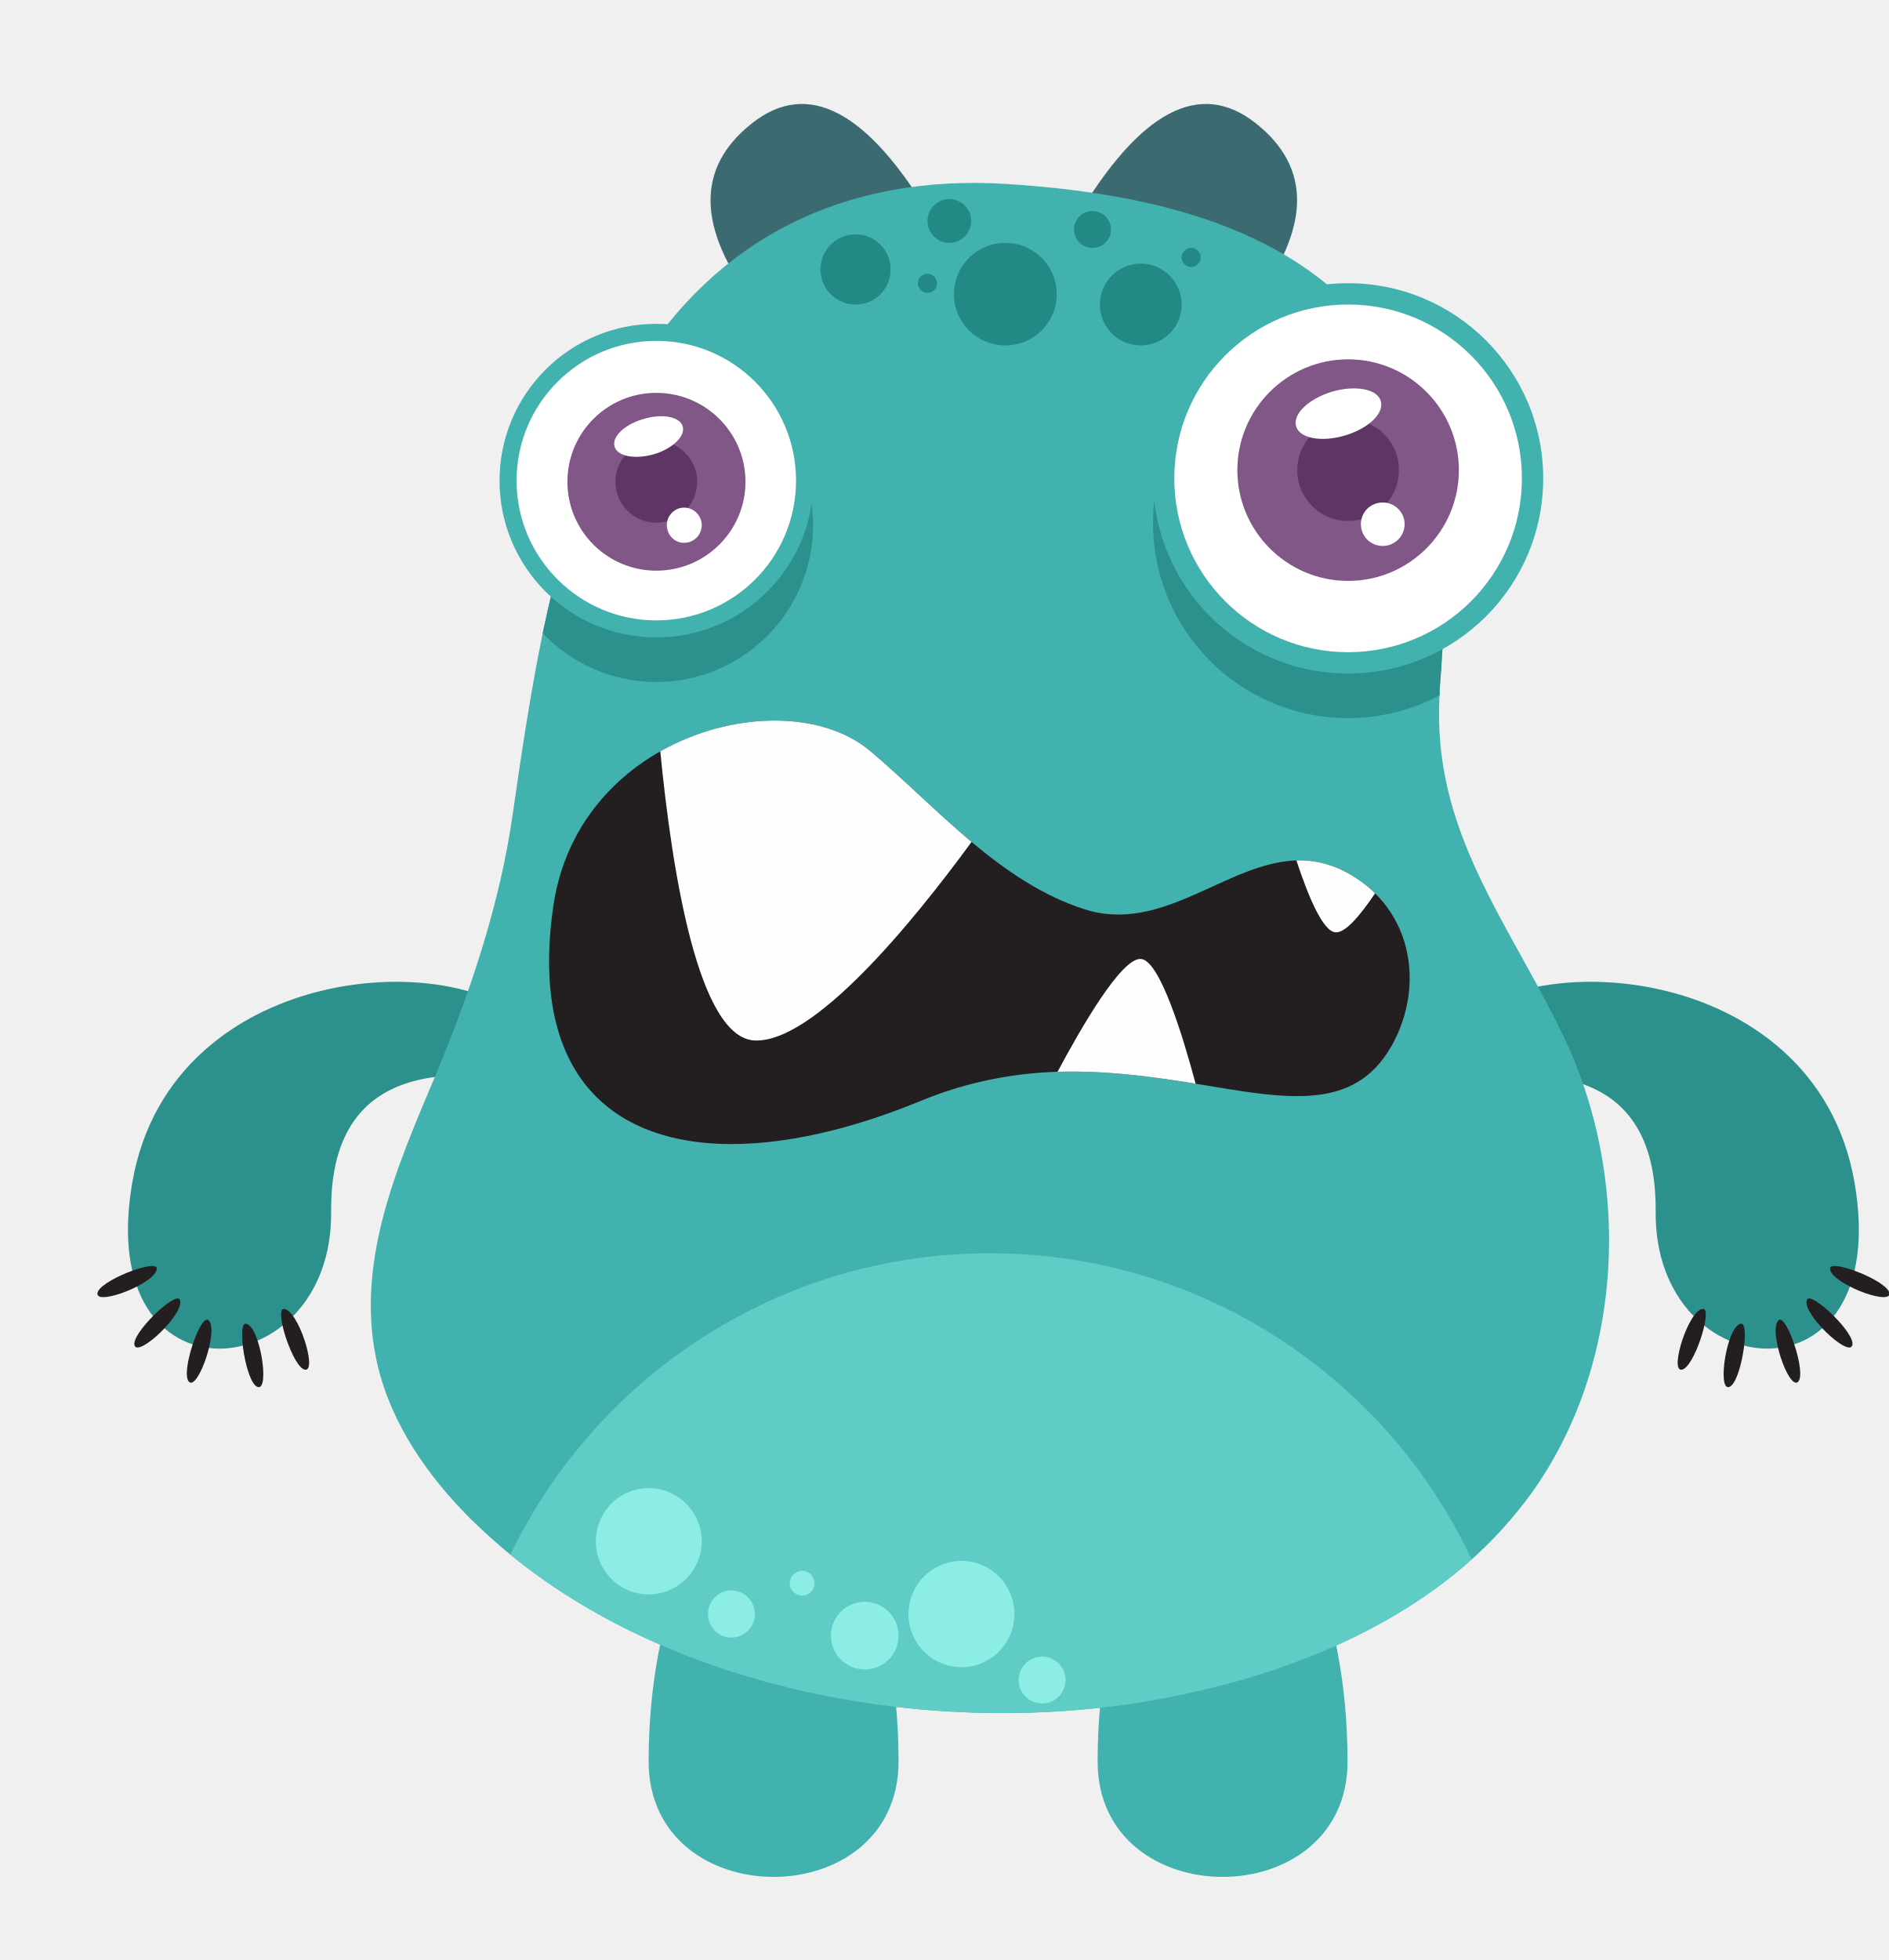
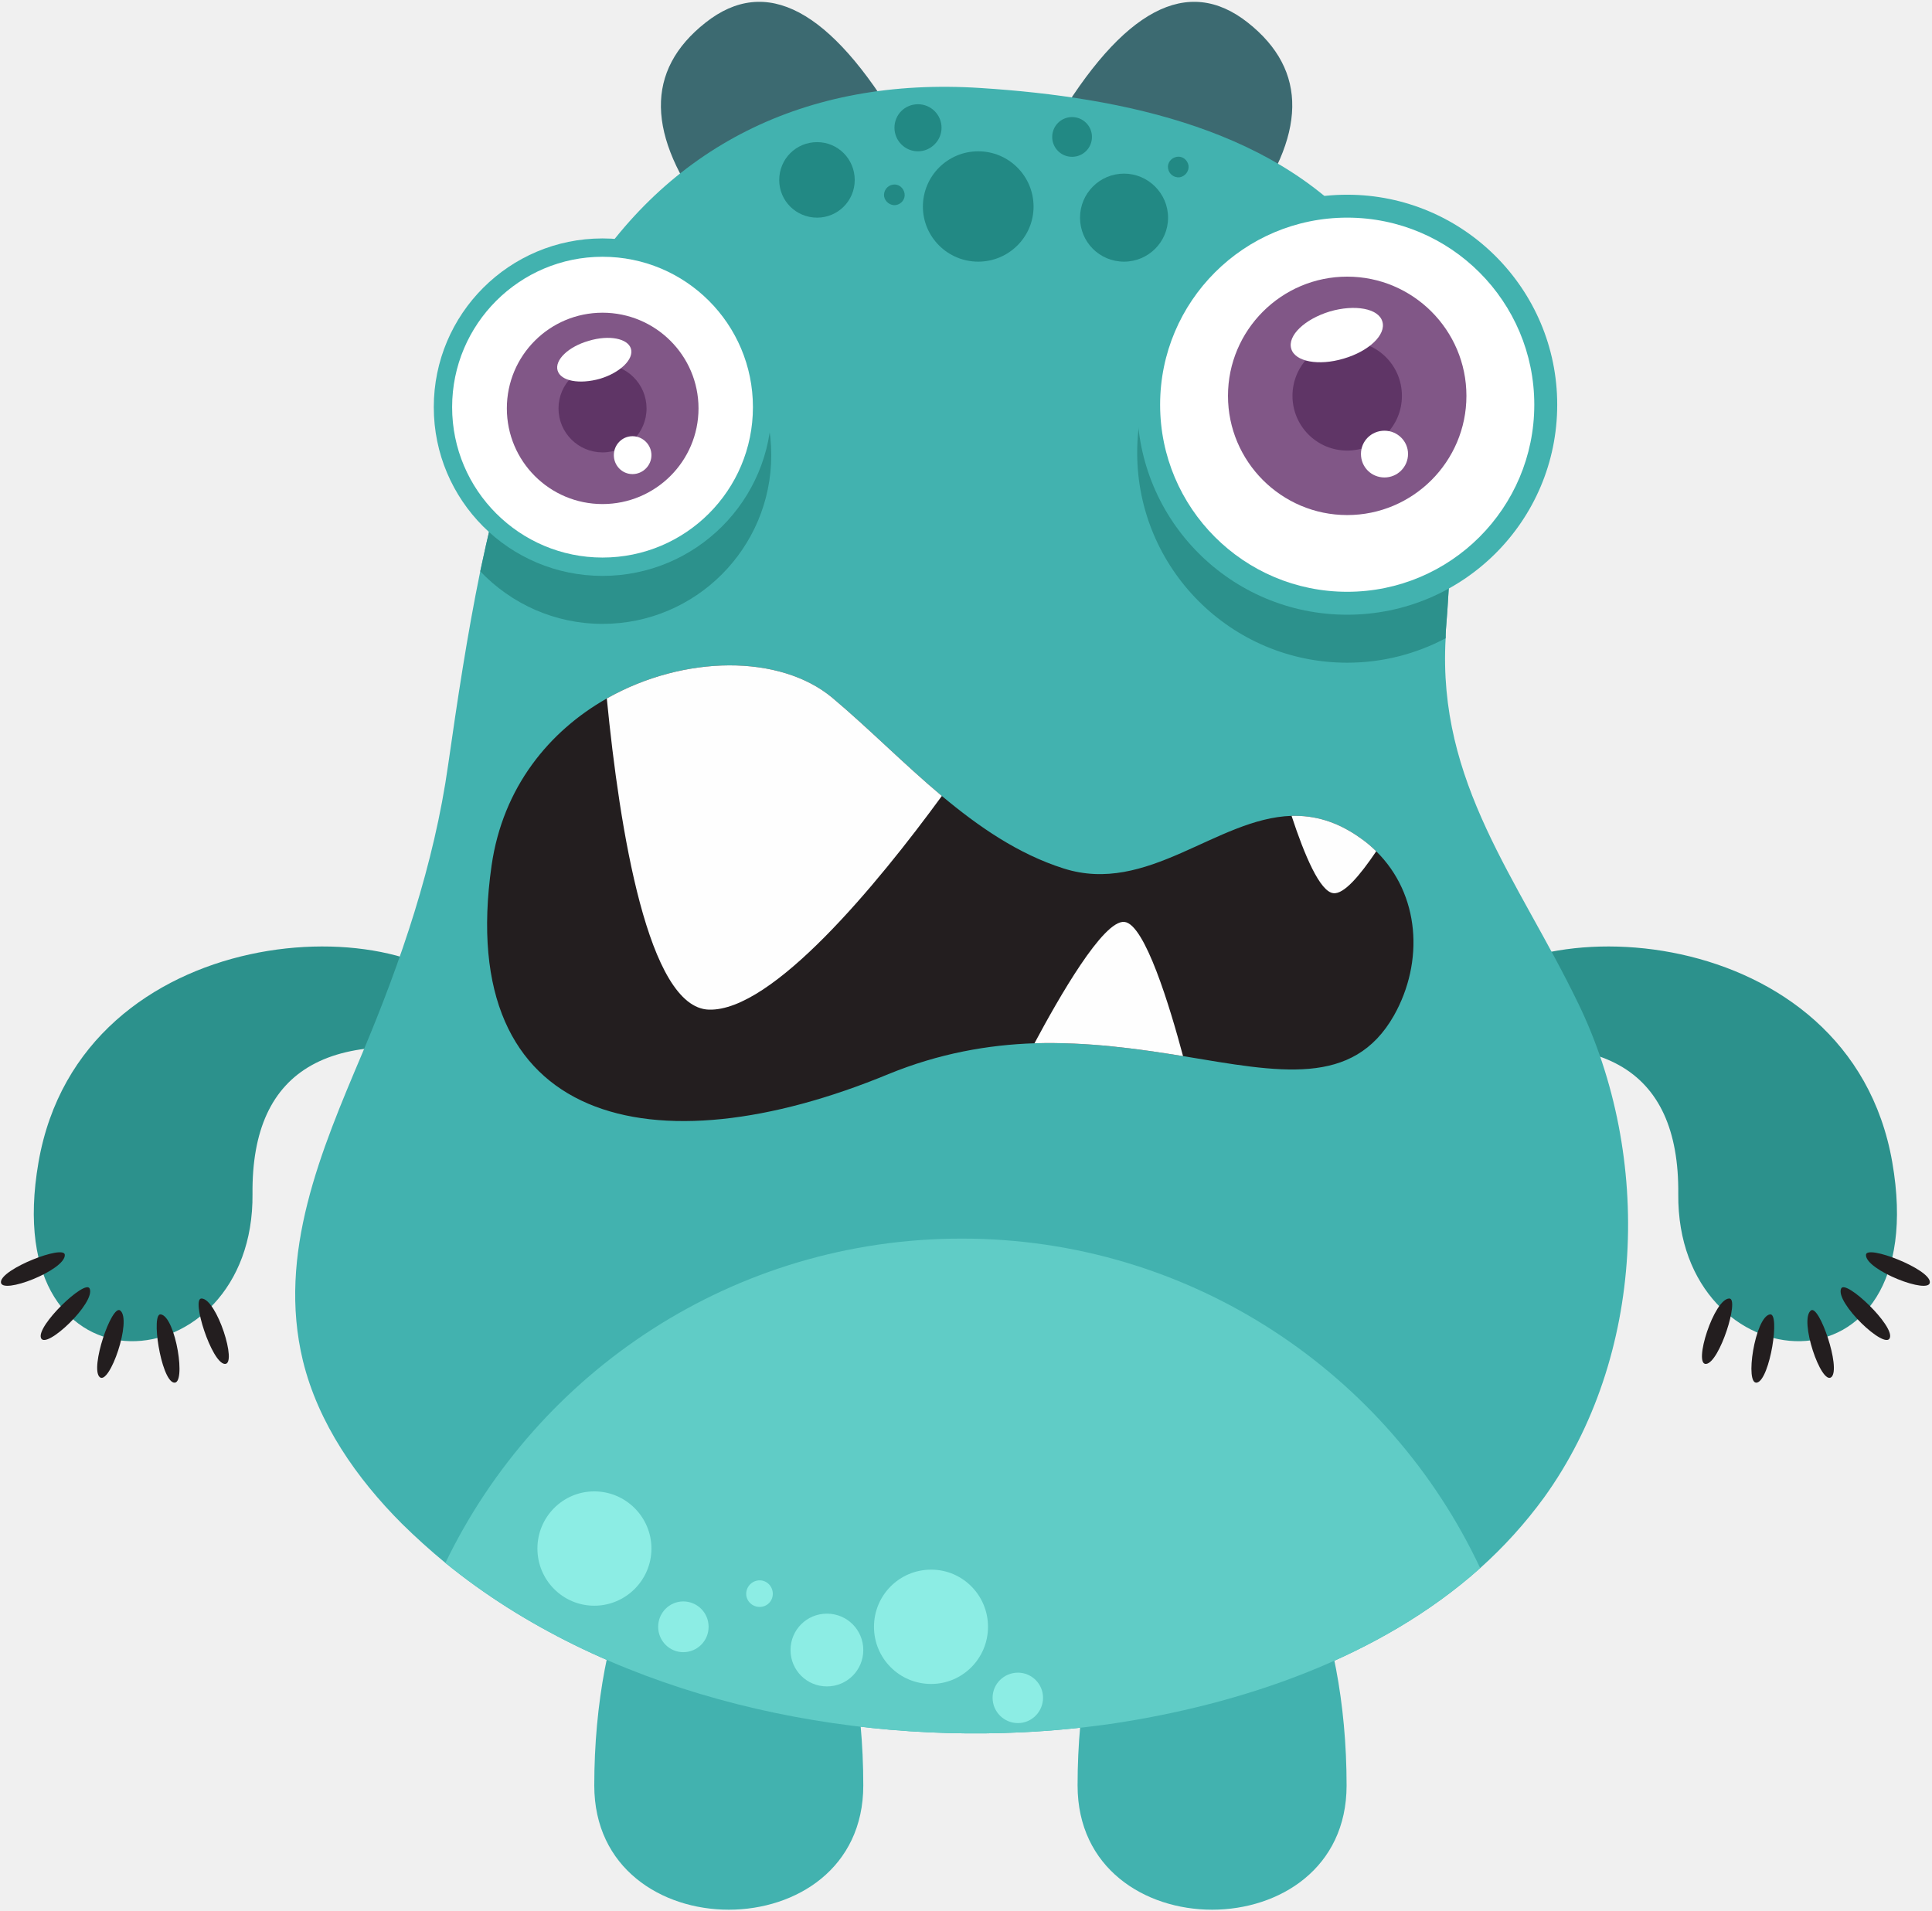
- <svg xmlns="http://www.w3.org/2000/svg" version="1.2" viewBox="0 0 665 690" width="665" height="690">
+ <svg xmlns="http://www.w3.org/2000/svg" version="1.2" viewBox="0 0 632 625" width="632" height="625">
  <style>
		.s0 { fill: #3c6a71 } 
		.s1 { fill: #42b2af } 
		.s2 { fill: #2c918c } 
		.s3 { fill: #231e1f } 
		.s4 { fill: #fefefe } 
		.s5 { fill: #60ccc6 } 
		.s6 { fill: #ffffff } 
		.s7 { fill: #815787 } 
		.s8 { fill: #5f3566 } 
		.s9 { fill: #228984 } 
		.s10 { fill: #8cede4 } 
	</style>
  <g id="Object">
    <g id="&lt;Group&gt;">
      <g id="&lt;Group&gt;">
        <g id="&lt;Group&gt;">
-           <path id="&lt;Path&gt;" class="s0" d="m378.8 77.1q33.8-57.1 63.4-33.7q29.6 23.4-1.1 63.8z" />
-           <path id="&lt;Path&gt;" class="s0" d="m265.8 107.2q-30.7-40.4-1-63.8q29.6-23.4 63.4 33.7z" />
+           <path id="&lt;Path&gt;" class="s0" d="m344.8 41.1q33.8-57.1 63.4-33.7q29.6 23.4-1.1 63.8z" />
+           <path id="&lt;Path&gt;" class="s0" d="m231.8 71.2q-30.7-40.4-1-63.8q29.6-23.4 63.4 33.7z" />
        </g>
-         <path id="&lt;Path&gt;" class="s1" d="m316.4 620.1c0 54.2-88 54.2-88 0c0-54.1 19.7-98 44-98c24.3 0 44 43.9 44 98z" />
-         <path id="&lt;Path&gt;" class="s1" d="m474.5 620.1c0 54.2-88 54.2-88 0c0-54.1 19.7-98 44-98c24.3 0 44 43.9 44 98z" />
+         <path id="&lt;Path&gt;" class="s1" d="m282.4 584.1c0 54.2-88 54.2-88 0c0-54.1 19.7-98 44-98c24.3 0 44 43.9 44 98z" />
+         <path id="&lt;Path&gt;" class="s1" d="m440.5 584.1c0 54.2-88 54.2-88 0c0-54.1 19.7-98 44-98c24.3 0 44 43.9 44 98z" />
        <g id="&lt;Group&gt;">
-           <path id="&lt;Path&gt;" class="s2" d="m195.4 382.8q-79.4-18.6-78.8 43.8c0.6 62.4-83.9 69.5-70-10.4c13.9-79.8 122.2-84.7 144.6-50.4l18.4 10z" />
+           <path id="&lt;Path&gt;" class="s2" d="m161.4 346.8q-79.4-18.6-78.8 43.8c0.6 62.4-83.9 69.5-70-10.4c13.9-79.8 122.2-84.7 144.6-50.4l18.4 10z" />
          <g id="&lt;Group&gt;">
-             <path id="&lt;Path&gt;" class="s3" d="m99.9 460.8c-3.4 0 3.3 21 7.6 21.4c4.3 0.4-2.6-21.4-7.6-21.4z" />
-             <path id="&lt;Path&gt;" class="s3" d="m86.6 466c-3.3-0.6 0 21.2 4.2 22.3c4.3 1.1 0.7-21.6-4.2-22.3z" />
-             <path id="&lt;Path&gt;" class="s3" d="m73.3 464.7c-2.8-2-9.9 18.9-6.7 21.8c3.2 2.9 10.7-18.8 6.7-21.8z" />
-             <path id="&lt;Path&gt;" class="s3" d="m63.3 457.5c-1.5-3-17.4 12.2-15.9 16.2c1.5 4.1 18.1-11.7 15.9-16.2z" />
-             <path id="&lt;Path&gt;" class="s3" d="m55.2 446.5c-0.2-3.4-20.8 4.6-20.9 8.9c-0.1 4.4 21.2-3.9 20.9-8.9z" />
+             <path id="&lt;Path&gt;" class="s3" d="m65.9 424.8c-3.4 0 3.3 21 7.6 21.4c4.3 0.4-2.6-21.4-7.6-21.4z" />
+             <path id="&lt;Path&gt;" class="s3" d="m52.6 430c-3.3-0.6 0 21.2 4.2 22.3c4.3 1.1 0.7-21.6-4.2-22.3z" />
+             <path id="&lt;Path&gt;" class="s3" d="m39.3 428.7c-2.8-2-9.9 18.9-6.7 21.8c3.2 2.9 10.7-18.8 6.7-21.8z" />
+             <path id="&lt;Path&gt;" class="s3" d="m29.3 421.5c-1.5-3-17.4 12.2-15.9 16.2c1.5 4.1 18.1-11.7 15.9-16.2z" />
+             <path id="&lt;Path&gt;" class="s3" d="m21.2 410.5c-0.2-3.4-20.8 4.6-20.9 8.9c-0.1 4.4 21.2-3.9 20.9-8.9z" />
          </g>
        </g>
        <g id="&lt;Group&gt;">
-           <path id="&lt;Path&gt;" class="s2" d="m490.1 375.8l18.3-10c22.4-34.3 130.7-29.4 144.6 50.4c13.9 79.9-70.6 72.8-70 10.4q0.6-62.4-78.8-43.8z" />
+           <path id="&lt;Path&gt;" class="s2" d="m456.1 339.8l18.3-10c22.4-34.3 130.7-29.4 144.6 50.4c13.9 79.9-70.6 72.8-70 10.4q0.6-62.4-78.8-43.8z" />
          <g id="&lt;Group&gt;">
-             <path id="&lt;Path&gt;" class="s3" d="m599.7 460.8c3.4 0-3.2 21-7.6 21.4c-4.3 0.4 2.6-21.4 7.6-21.4z" />
-             <path id="&lt;Path&gt;" class="s3" d="m613 466c3.4-0.6 0 21.2-4.2 22.3c-4.2 1.1-0.7-21.6 4.2-22.3z" />
-             <path id="&lt;Path&gt;" class="s3" d="m626.4 464.7c2.7-2 9.9 18.9 6.7 21.8c-3.3 2.9-10.7-18.8-6.7-21.8z" />
-             <path id="&lt;Path&gt;" class="s3" d="m636.3 457.5c1.5-3 17.5 12.2 15.9 16.2c-1.5 4.1-18.1-11.7-15.9-16.2z" />
-             <path id="&lt;Path&gt;" class="s3" d="m644.4 446.5c0.2-3.4 20.8 4.6 20.9 8.9c0.2 4.4-21.2-3.9-20.9-8.9z" />
+             <path id="&lt;Path&gt;" class="s3" d="m565.7 424.8c3.4 0-3.2 21-7.6 21.4c-4.3 0.4 2.6-21.4 7.6-21.4z" />
+             <path id="&lt;Path&gt;" class="s3" d="m579 430c3.4-0.6 0 21.2-4.2 22.3c-4.2 1.1-0.7-21.6 4.2-22.3z" />
+             <path id="&lt;Path&gt;" class="s3" d="m592.4 428.7c2.7-2 9.9 18.9 6.7 21.8c-3.3 2.9-10.7-18.8-6.7-21.8z" />
+             <path id="&lt;Path&gt;" class="s3" d="m602.3 421.5c1.5-3 17.5 12.2 15.9 16.2c-1.5 4.1-18.1-11.7-15.9-16.2z" />
+             <path id="&lt;Path&gt;" class="s3" d="m610.4 410.5c0.2-3.4 20.8 4.6 20.9 8.9c0.2 4.4-21.2-3.9-20.9-8.9z" />
          </g>
        </g>
-         <path id="&lt;Path&gt;" class="s1" d="m539.1 525.9c-6.2 8.5-13.2 16.2-20.9 23.1c-32.9 29.4-78.3 44.7-121.1 51q-14.2 2-28.5 2.7c-64.8 3.2-137.5-13.5-188.9-55.4q-7.4-6.1-14.2-12.8c-14.9-14.9-27.4-32.9-32.4-53.3c-8.5-35.1 6-68.9 19.4-100.6c12.7-30.1 23.5-61.8 28.1-94.4c3-21 6.2-42.3 10.5-63.3c4.9-23.3 11.2-46.2 20.3-68.1q5.5-13.3 12.5-24.7c28.1-45.9 73.3-69.1 131-65.3c46.8 3 98.4 13.7 127.7 51c5.1 6.5 9.4 13.6 13 21.7c14.3 32.3 14.2 69.9 11.4 104.4q-0.1 1.5-0.1 2.9c-2.7 47.4 23.7 78.8 43.3 119.3c24.5 50.4 22.1 115.7-11.1 161.8z" />
+         <path id="&lt;Path&gt;" class="s1" d="m505.1 489.9c-6.2 8.5-13.2 16.2-20.9 23.1c-32.9 29.4-78.3 44.7-121.1 51q-14.2 2-28.5 2.7c-64.8 3.2-137.5-13.5-188.9-55.4q-7.4-6.1-14.2-12.8c-14.9-14.9-27.4-32.9-32.4-53.3c-8.5-35.1 6-68.9 19.4-100.6c12.7-30.1 23.5-61.8 28.1-94.4c3-21 6.2-42.3 10.5-63.3c4.9-23.3 11.2-46.2 20.3-68.1q5.5-13.3 12.5-24.7c28.1-45.9 73.3-69.1 131-65.3c46.8 3 98.4 13.7 127.7 51c5.1 6.5 9.4 13.6 13 21.7c14.3 32.3 14.2 69.9 11.4 104.4q-0.1 1.5-0.1 2.9c-2.7 47.4 23.7 78.8 43.3 119.3c24.5 50.4 22.1 115.7-11.1 161.8z" />
        <g id="&lt;Group&gt;">
-           <path id="&lt;Path&gt;" class="s3" d="m490 368.2c-13.4 23.6-37.6 18.5-69 13.3c-14.8-2.4-31.1-4.7-48.6-4.2c-15.1 0.5-31.2 3.3-47.8 10.1c-76.9 31.8-141.9 16.6-129.8-68.2c3.7-25.8 19-44.1 37.7-54.7c25.3-14.3 56.7-14.5 73.8-0.2c11.9 10 23.4 21.7 35.8 32.1c12.1 10.1 25 19 39.8 23.7c27.5 8.8 50-16.4 74.6-17.2c7.3-0.2 14.8 1.7 22.7 7.4q2.7 1.9 5 4.2c14.3 14.1 15.7 36.1 5.8 53.7z" />
+           <path id="&lt;Path&gt;" class="s3" d="m456 332.2c-13.4 23.6-37.6 18.5-69 13.3c-14.8-2.4-31.1-4.7-48.6-4.2c-15.1 0.5-31.2 3.3-47.8 10.1c-76.9 31.8-141.9 16.6-129.8-68.2c3.7-25.8 19-44.1 37.7-54.7c25.3-14.3 56.7-14.5 73.8-0.2c11.9 10 23.4 21.7 35.8 32.1c12.1 10.1 25 19 39.8 23.7c27.5 8.8 50-16.4 74.6-17.2c7.3-0.2 14.8 1.7 22.7 7.4q2.7 1.9 5 4.2c14.3 14.1 15.7 36.1 5.8 53.7z" />
          <g id="&lt;Group&gt;">
-             <path id="&lt;Path&gt;" class="s4" d="m342.1 296.4c-21.2 29-55.4 70.5-76.2 69.9c-19.9-0.6-29.2-58.8-33.4-101.8c25.3-14.3 56.7-14.5 73.8-0.2c11.9 10 23.4 21.7 35.8 32.1z" />
+             <path id="&lt;Path&gt;" class="s4" d="m308.1 260.4c-21.2 29-55.4 70.5-76.2 69.9c-19.9-0.6-29.2-58.8-33.4-101.8c25.3-14.3 56.7-14.5 73.8-0.2c11.9 10 23.4 21.7 35.8 32.1z" />
          </g>
          <g id="&lt;Group&gt;">
-             <path id="&lt;Path&gt;" class="s4" d="m421 381.5c-14.8-2.4-31.1-4.7-48.6-4.2c7.9-14.8 22.5-40.4 29.4-39.7c6.7 0.6 14.9 27.8 19.2 43.9z" />
+             <path id="&lt;Path&gt;" class="s4" d="m387 345.5c-14.8-2.4-31.1-4.7-48.6-4.2c7.9-14.8 22.5-40.4 29.4-39.7c6.7 0.6 14.9 27.8 19.2 43.9z" />
          </g>
          <g id="&lt;Group&gt;">
-             <path id="&lt;Path&gt;" class="s4" d="m484.2 314.5c-5.4 8-10.6 14.1-14 13.7c-4.4-0.4-9.5-12.5-13.7-25.3c7.3-0.2 14.8 1.7 22.7 7.4q2.7 1.9 5 4.2z" />
+             <path id="&lt;Path&gt;" class="s4" d="m450.2 278.5c-5.4 8-10.6 14.1-14 13.7c-4.4-0.4-9.5-12.5-13.7-25.3c7.3-0.2 14.8 1.7 22.7 7.4q2.7 1.9 5 4.2z" />
          </g>
        </g>
-         <path id="&lt;Path&gt;" class="s5" d="m518.2 549c-32.9 29.4-78.3 44.7-121.1 51q-14.2 2-28.5 2.7c-64.8 3.2-137.5-13.5-188.9-55.4c30.3-62.8 94.5-106.1 168.9-106.1c75 0 139.7 44.1 169.6 107.8z" />
+         <path id="&lt;Path&gt;" class="s5" d="m484.2 513c-32.9 29.4-78.3 44.7-121.1 51q-14.2 2-28.5 2.7c-64.8 3.2-137.5-13.5-188.9-55.4c30.3-62.8 94.5-106.1 168.9-106.1c75 0 139.7 44.1 169.6 107.8z" />
        <g id="&lt;Group&gt;">
-           <path id="&lt;Path&gt;" class="s2" d="m507 241.9q-0.1 1.5-0.1 2.9c-9.6 5.1-20.6 8-32.2 8c-38 0-68.7-30.8-68.7-68.7c0-37.9 30.7-68.7 68.7-68.7q4 0 7.9 0.4c5.1 6.5 9.4 13.6 13 21.7c14.3 32.3 14.2 69.9 11.4 104.4z" />
-           <path id="&lt;Path&gt;" class="s1" d="m543.4 168.4c0 38-30.8 68.7-68.7 68.7c-38 0-68.7-30.7-68.7-68.7c0-37.9 30.7-68.7 68.7-68.7c37.9 0 68.7 30.8 68.7 68.7z" />
-           <path id="&lt;Path&gt;" class="s6" d="m535.9 168.4c0 33.8-27.4 61.2-61.2 61.2c-33.8 0-61.2-27.4-61.2-61.2c0-33.8 27.4-61.2 61.2-61.2c33.8 0 61.2 27.4 61.2 61.2z" />
-           <path id="&lt;Path&gt;" class="s7" d="m513.7 165.5c0 21.5-17.5 39-39 39c-21.5 0-39-17.5-39-39c0-21.5 17.5-39 39-39c21.5 0 39 17.5 39 39z" />
-           <path id="&lt;Path&gt;" class="s8" d="m492.6 165.5c0 9.9-8 17.9-17.9 17.9c-9.9 0-17.9-8-17.9-17.9c0-9.9 8-17.9 17.9-17.9c9.9 0 17.9 8 17.9 17.9z" />
-           <path id="&lt;Path&gt;" class="s6" d="m486.2 141.2c1.3 4.3-4.4 9.7-12.6 12.1c-8.3 2.5-16 1-17.2-3.2c-1.3-4.3 4.4-9.7 12.6-12.2c8.2-2.4 16-1 17.2 3.3z" />
-           <path id="&lt;Path&gt;" class="s6" d="m494.6 184.5c0 4.3-3.5 7.7-7.7 7.7c-4.3 0-7.7-3.4-7.7-7.7c0-4.2 3.4-7.6 7.7-7.6c4.2 0 7.7 3.4 7.7 7.6z" />
+           <path id="&lt;Path&gt;" class="s2" d="m473 205.9q-0.1 1.5-0.1 2.9c-9.6 5.1-20.6 8-32.2 8c-38 0-68.7-30.8-68.7-68.7c0-37.9 30.7-68.7 68.7-68.7q4 0 7.9 0.4c5.1 6.5 9.4 13.6 13 21.7c14.3 32.3 14.2 69.9 11.4 104.4z" />
+           <path id="&lt;Path&gt;" class="s1" d="m509.4 132.4c0 38-30.8 68.7-68.7 68.7c-38 0-68.7-30.7-68.7-68.7c0-37.9 30.7-68.7 68.7-68.7c37.9 0 68.7 30.8 68.7 68.7z" />
+           <path id="&lt;Path&gt;" class="s6" d="m501.9 132.4c0 33.8-27.4 61.2-61.2 61.2c-33.8 0-61.2-27.4-61.2-61.2c0-33.8 27.4-61.2 61.2-61.2c33.8 0 61.2 27.4 61.2 61.2z" />
+           <path id="&lt;Path&gt;" class="s7" d="m479.7 129.5c0 21.5-17.5 39-39 39c-21.5 0-39-17.5-39-39c0-21.5 17.5-39 39-39c21.5 0 39 17.5 39 39z" />
+           <path id="&lt;Path&gt;" class="s8" d="m458.6 129.5c0 9.9-8 17.9-17.9 17.9c-9.9 0-17.9-8-17.9-17.9c0-9.9 8-17.9 17.9-17.9c9.9 0 17.9 8 17.9 17.9z" />
+           <path id="&lt;Path&gt;" class="s6" d="m452.2 105.2c1.3 4.3-4.4 9.7-12.6 12.1c-8.3 2.5-16 1-17.2-3.2c-1.3-4.3 4.4-9.7 12.6-12.2c8.2-2.4 16-1 17.2 3.3z" />
+           <path id="&lt;Path&gt;" class="s6" d="m460.6 148.5c0 4.3-3.5 7.7-7.7 7.7c-4.3 0-7.7-3.4-7.7-7.7c0-4.2 3.4-7.6 7.7-7.6c4.2 0 7.7 3.4 7.7 7.6z" />
        </g>
        <g id="&lt;Group&gt;">
-           <path id="&lt;Path&gt;" class="s2" d="m286.3 184.9c0 30.4-24.7 55.2-55.2 55.2c-15.7 0-29.9-6.6-40-17.2c4.9-23.3 11.2-46.2 20.3-68.1q5.5-13.3 12.5-24.7q3.6-0.5 7.2-0.5c30.5 0 55.2 24.8 55.2 55.3z" />
-           <path id="&lt;Path&gt;" class="s1" d="m286.4 169.2c0 30.5-24.8 55.2-55.3 55.2c-30.5 0-55.2-24.7-55.2-55.2c0-30.5 24.7-55.2 55.2-55.2c30.5 0 55.3 24.7 55.3 55.2z" />
-           <path id="&lt;Path&gt;" class="s6" d="m280.3 169.2c0 27.2-22 49.2-49.2 49.2c-27.1 0-49.2-22-49.2-49.2c0-27.2 22.1-49.2 49.2-49.2c27.2 0 49.2 22 49.2 49.2z" />
-           <path id="&lt;Path&gt;" class="s7" d="m262.5 169.6c0 17.3-14.1 31.3-31.4 31.3c-17.3 0-31.3-14-31.3-31.3c0-17.3 14-31.3 31.3-31.3c17.3 0 31.4 14 31.4 31.3z" />
-           <path id="&lt;Path&gt;" class="s8" d="m245.5 169.6c0 8-6.4 14.4-14.4 14.4c-7.9 0-14.4-6.4-14.4-14.4c0-7.9 6.5-14.4 14.4-14.4c8 0 14.4 6.5 14.4 14.4z" />
-           <path id="&lt;Path&gt;" class="s6" d="m240.4 150.1c1 3.4-3.5 7.8-10.1 9.8c-6.7 1.9-12.9 0.8-13.9-2.7c-1-3.4 3.5-7.8 10.2-9.7c6.6-2 12.8-0.8 13.8 2.6z" />
-           <path id="&lt;Path&gt;" class="s6" d="m247.1 184.9c0 3.4-2.8 6.2-6.2 6.2c-3.4 0-6.1-2.8-6.1-6.2c0-3.4 2.7-6.2 6.1-6.2c3.4 0 6.2 2.8 6.2 6.2z" />
+           <path id="&lt;Path&gt;" class="s2" d="m252.3 148.9c0 30.4-24.7 55.2-55.2 55.2c-15.7 0-29.9-6.6-40-17.2c4.9-23.3 11.2-46.2 20.3-68.1q5.5-13.3 12.5-24.7q3.6-0.5 7.2-0.5c30.5 0 55.2 24.8 55.2 55.3z" />
+           <path id="&lt;Path&gt;" class="s1" d="m252.4 133.2c0 30.5-24.8 55.2-55.3 55.2c-30.5 0-55.2-24.7-55.2-55.2c0-30.5 24.7-55.2 55.2-55.2c30.5 0 55.3 24.7 55.3 55.2z" />
+           <path id="&lt;Path&gt;" class="s6" d="m246.3 133.2c0 27.2-22 49.2-49.2 49.2c-27.1 0-49.2-22-49.2-49.2c0-27.2 22.1-49.2 49.2-49.2c27.2 0 49.2 22 49.2 49.2z" />
+           <path id="&lt;Path&gt;" class="s7" d="m228.5 133.6c0 17.3-14.1 31.3-31.4 31.3c-17.3 0-31.3-14-31.3-31.3c0-17.3 14-31.3 31.3-31.3c17.3 0 31.4 14 31.4 31.3z" />
+           <path id="&lt;Path&gt;" class="s8" d="m211.5 133.6c0 8-6.4 14.4-14.4 14.4c-7.9 0-14.4-6.4-14.4-14.4c0-7.9 6.5-14.4 14.4-14.4c8 0 14.4 6.5 14.4 14.4z" />
+           <path id="&lt;Path&gt;" class="s6" d="m206.4 114.1c1 3.4-3.5 7.8-10.1 9.8c-6.7 1.9-12.9 0.8-13.9-2.7c-1-3.4 3.5-7.8 10.2-9.7c6.6-2 12.8-0.8 13.8 2.6z" />
+           <path id="&lt;Path&gt;" class="s6" d="m213.1 148.9c0 3.4-2.8 6.2-6.2 6.2c-3.4 0-6.1-2.8-6.1-6.2c0-3.4 2.7-6.2 6.1-6.2c3.4 0 6.2 2.8 6.2 6.2z" />
        </g>
        <g id="&lt;Group&gt;">
-           <path id="&lt;Path&gt;" class="s9" d="m313.6 94.9c0 6.8-5.5 12.3-12.3 12.3c-6.9 0-12.4-5.5-12.4-12.3c0-6.9 5.5-12.4 12.4-12.4c6.8 0 12.3 5.5 12.3 12.4z" />
-           <path id="&lt;Path&gt;" class="s9" d="m342 77.8c0 4.2-3.5 7.7-7.7 7.7c-4.3 0-7.7-3.5-7.7-7.7c0-4.3 3.4-7.7 7.7-7.7c4.2 0 7.7 3.4 7.7 7.7z" />
-           <path id="&lt;Path&gt;" class="s9" d="m372.1 103.6c0 9.9-8.1 18-18.1 18c-10 0-18.1-8.1-18.1-18c0-10 8.1-18.1 18.1-18.1c10 0 18.1 8.1 18.1 18.1z" />
-           <path id="&lt;Path&gt;" class="s9" d="m391.2 80.8c0 3.6-2.9 6.5-6.5 6.5c-3.6 0-6.5-2.9-6.5-6.5c0-3.6 2.9-6.5 6.5-6.5c3.6 0 6.5 2.9 6.5 6.5z" />
-           <path id="&lt;Path&gt;" class="s9" d="m416.1 107.2c0 8-6.5 14.4-14.4 14.4c-8 0-14.4-6.4-14.4-14.4c0-7.9 6.4-14.4 14.4-14.4c7.9 0 14.4 6.5 14.4 14.4z" />
-           <path id="&lt;Path&gt;" class="s9" d="m327 103.1c-1.8 0.2-3.5-1.1-3.8-2.9c-0.2-1.8 1-3.5 2.9-3.8c1.8-0.3 3.5 1 3.8 2.9c0.3 1.8-1 3.5-2.9 3.8z" />
-           <path id="&lt;Path&gt;" class="s9" d="m419.9 94c-1.8 0.2-3.5-1-3.8-2.9c-0.3-1.8 1-3.5 2.9-3.8c1.8-0.3 3.5 1 3.8 2.9c0.2 1.8-1.1 3.5-2.9 3.8z" />
+           <path id="&lt;Path&gt;" class="s9" d="m279.6 58.9c0 6.8-5.5 12.3-12.3 12.3c-6.9 0-12.4-5.5-12.4-12.3c0-6.9 5.5-12.4 12.4-12.4c6.8 0 12.3 5.5 12.3 12.4z" />
+           <path id="&lt;Path&gt;" class="s9" d="m308 41.8c0 4.2-3.5 7.7-7.7 7.7c-4.3 0-7.7-3.5-7.7-7.7c0-4.3 3.4-7.7 7.7-7.7c4.2 0 7.7 3.4 7.7 7.7z" />
+           <path id="&lt;Path&gt;" class="s9" d="m338.1 67.6c0 9.9-8.1 18-18.1 18c-10 0-18.1-8.1-18.1-18c0-10 8.1-18.1 18.1-18.1c10 0 18.1 8.1 18.1 18.1z" />
+           <path id="&lt;Path&gt;" class="s9" d="m357.2 44.8c0 3.6-2.9 6.5-6.5 6.5c-3.6 0-6.5-2.9-6.5-6.5c0-3.6 2.9-6.5 6.5-6.5c3.6 0 6.5 2.9 6.5 6.5z" />
+           <path id="&lt;Path&gt;" class="s9" d="m382.1 71.2c0 8-6.5 14.4-14.4 14.4c-8 0-14.4-6.4-14.4-14.4c0-7.9 6.4-14.4 14.4-14.4c7.9 0 14.4 6.5 14.4 14.4z" />
+           <path id="&lt;Path&gt;" class="s9" d="m293 67.1c-1.8 0.2-3.5-1.1-3.8-2.9c-0.2-1.8 1-3.5 2.9-3.8c1.8-0.3 3.5 1 3.8 2.9c0.3 1.8-1 3.5-2.9 3.8z" />
+           <path id="&lt;Path&gt;" class="s9" d="m385.9 58c-1.8 0.2-3.5-1-3.8-2.9c-0.3-1.8 1-3.5 2.9-3.8c1.8-0.3 3.5 1 3.8 2.9c0.2 1.8-1.1 3.5-2.9 3.8z" />
        </g>
        <g id="&lt;Group&gt;">
-           <path id="&lt;Path&gt;" class="s10" d="m247.1 542.6c0 10.3-8.4 18.7-18.7 18.7c-10.3 0-18.6-8.4-18.6-18.7c0-10.3 8.3-18.7 18.6-18.7c10.3 0 18.7 8.4 18.7 18.7z" />
-           <path id="&lt;Path&gt;" class="s10" d="m357.2 568.2c0 10.3-8.3 18.7-18.6 18.7c-10.4 0-18.7-8.4-18.7-18.7c0-10.3 8.3-18.7 18.7-18.7c10.3 0 18.6 8.4 18.6 18.7z" />
-           <path id="&lt;Path&gt;" class="s10" d="m265.8 568.2c0 4.6-3.7 8.3-8.3 8.3c-4.5 0-8.2-3.7-8.2-8.3c0-4.6 3.7-8.3 8.2-8.3c4.6 0 8.3 3.7 8.3 8.3z" />
-           <path id="&lt;Path&gt;" class="s10" d="m375.2 591.4c0 4.6-3.7 8.3-8.2 8.3c-4.6 0-8.3-3.7-8.3-8.3c0-4.5 3.7-8.2 8.3-8.2c4.5 0 8.2 3.7 8.2 8.2z" />
-           <path id="&lt;Path&gt;" class="s10" d="m286.8 557.4c0 2.4-1.9 4.3-4.3 4.3c-2.4 0-4.4-1.9-4.4-4.3c0-2.4 2-4.4 4.4-4.4c2.4 0 4.3 2 4.3 4.4z" />
-           <path id="&lt;Path&gt;" class="s10" d="m316.4 575.8c0 6.6-5.3 11.9-11.9 11.9c-6.6 0-11.9-5.3-11.9-11.9c0-6.6 5.3-11.9 11.9-11.9c6.6 0 11.9 5.3 11.9 11.9z" />
+           <path id="&lt;Path&gt;" class="s10" d="m213.1 506.6c0 10.3-8.4 18.7-18.7 18.7c-10.3 0-18.6-8.4-18.6-18.7c0-10.3 8.3-18.7 18.6-18.7c10.3 0 18.7 8.4 18.7 18.7z" />
+           <path id="&lt;Path&gt;" class="s10" d="m323.2 532.2c0 10.3-8.3 18.7-18.6 18.7c-10.4 0-18.7-8.4-18.7-18.7c0-10.3 8.3-18.7 18.7-18.7c10.3 0 18.6 8.4 18.6 18.7z" />
+           <path id="&lt;Path&gt;" class="s10" d="m231.8 532.2c0 4.6-3.7 8.3-8.3 8.3c-4.5 0-8.2-3.7-8.2-8.3c0-4.6 3.7-8.3 8.2-8.3c4.6 0 8.3 3.7 8.3 8.3z" />
+           <path id="&lt;Path&gt;" class="s10" d="m341.2 555.4c0 4.6-3.7 8.3-8.2 8.3c-4.6 0-8.3-3.7-8.3-8.3c0-4.5 3.7-8.2 8.3-8.2c4.5 0 8.2 3.7 8.2 8.2z" />
+           <path id="&lt;Path&gt;" class="s10" d="m252.8 521.4c0 2.4-1.9 4.3-4.3 4.3c-2.4 0-4.4-1.9-4.4-4.3c0-2.4 2-4.4 4.4-4.4c2.4 0 4.3 2 4.3 4.4z" />
+           <path id="&lt;Path&gt;" class="s10" d="m282.4 539.8c0 6.6-5.3 11.9-11.9 11.9c-6.6 0-11.9-5.3-11.9-11.9c0-6.6 5.3-11.9 11.9-11.9c6.6 0 11.9 5.3 11.9 11.9z" />
        </g>
      </g>
    </g>
  </g>
</svg>
